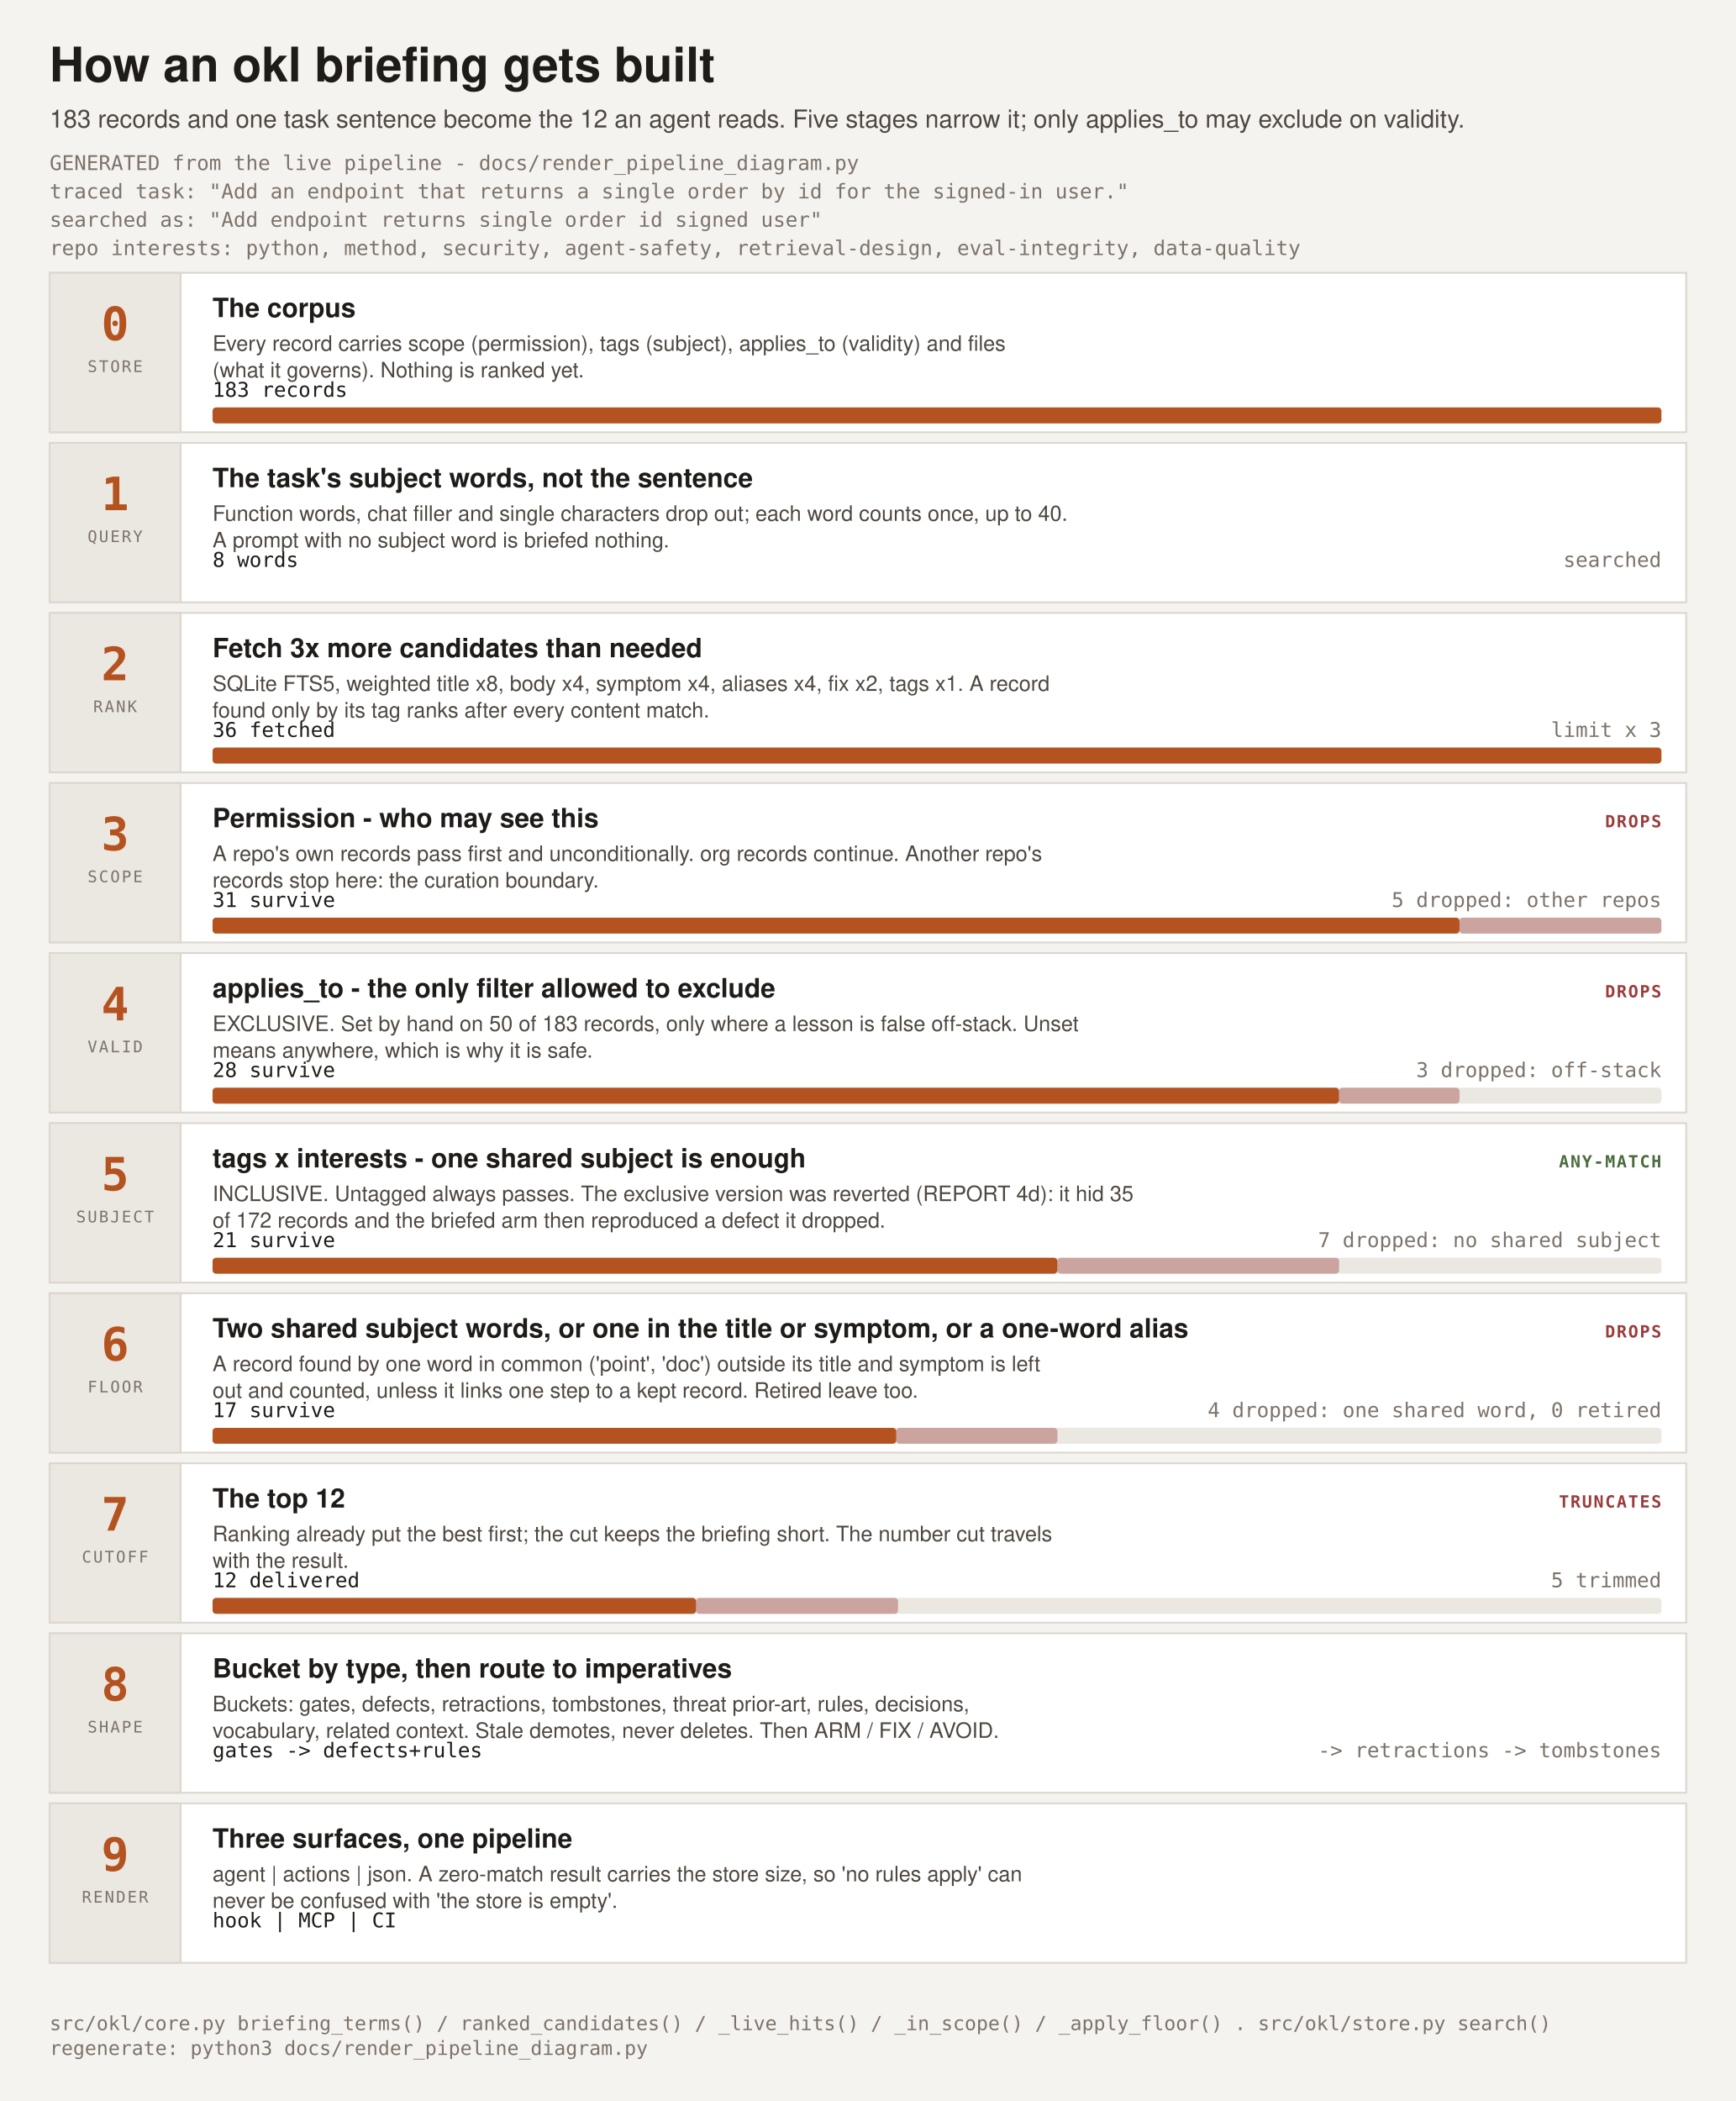
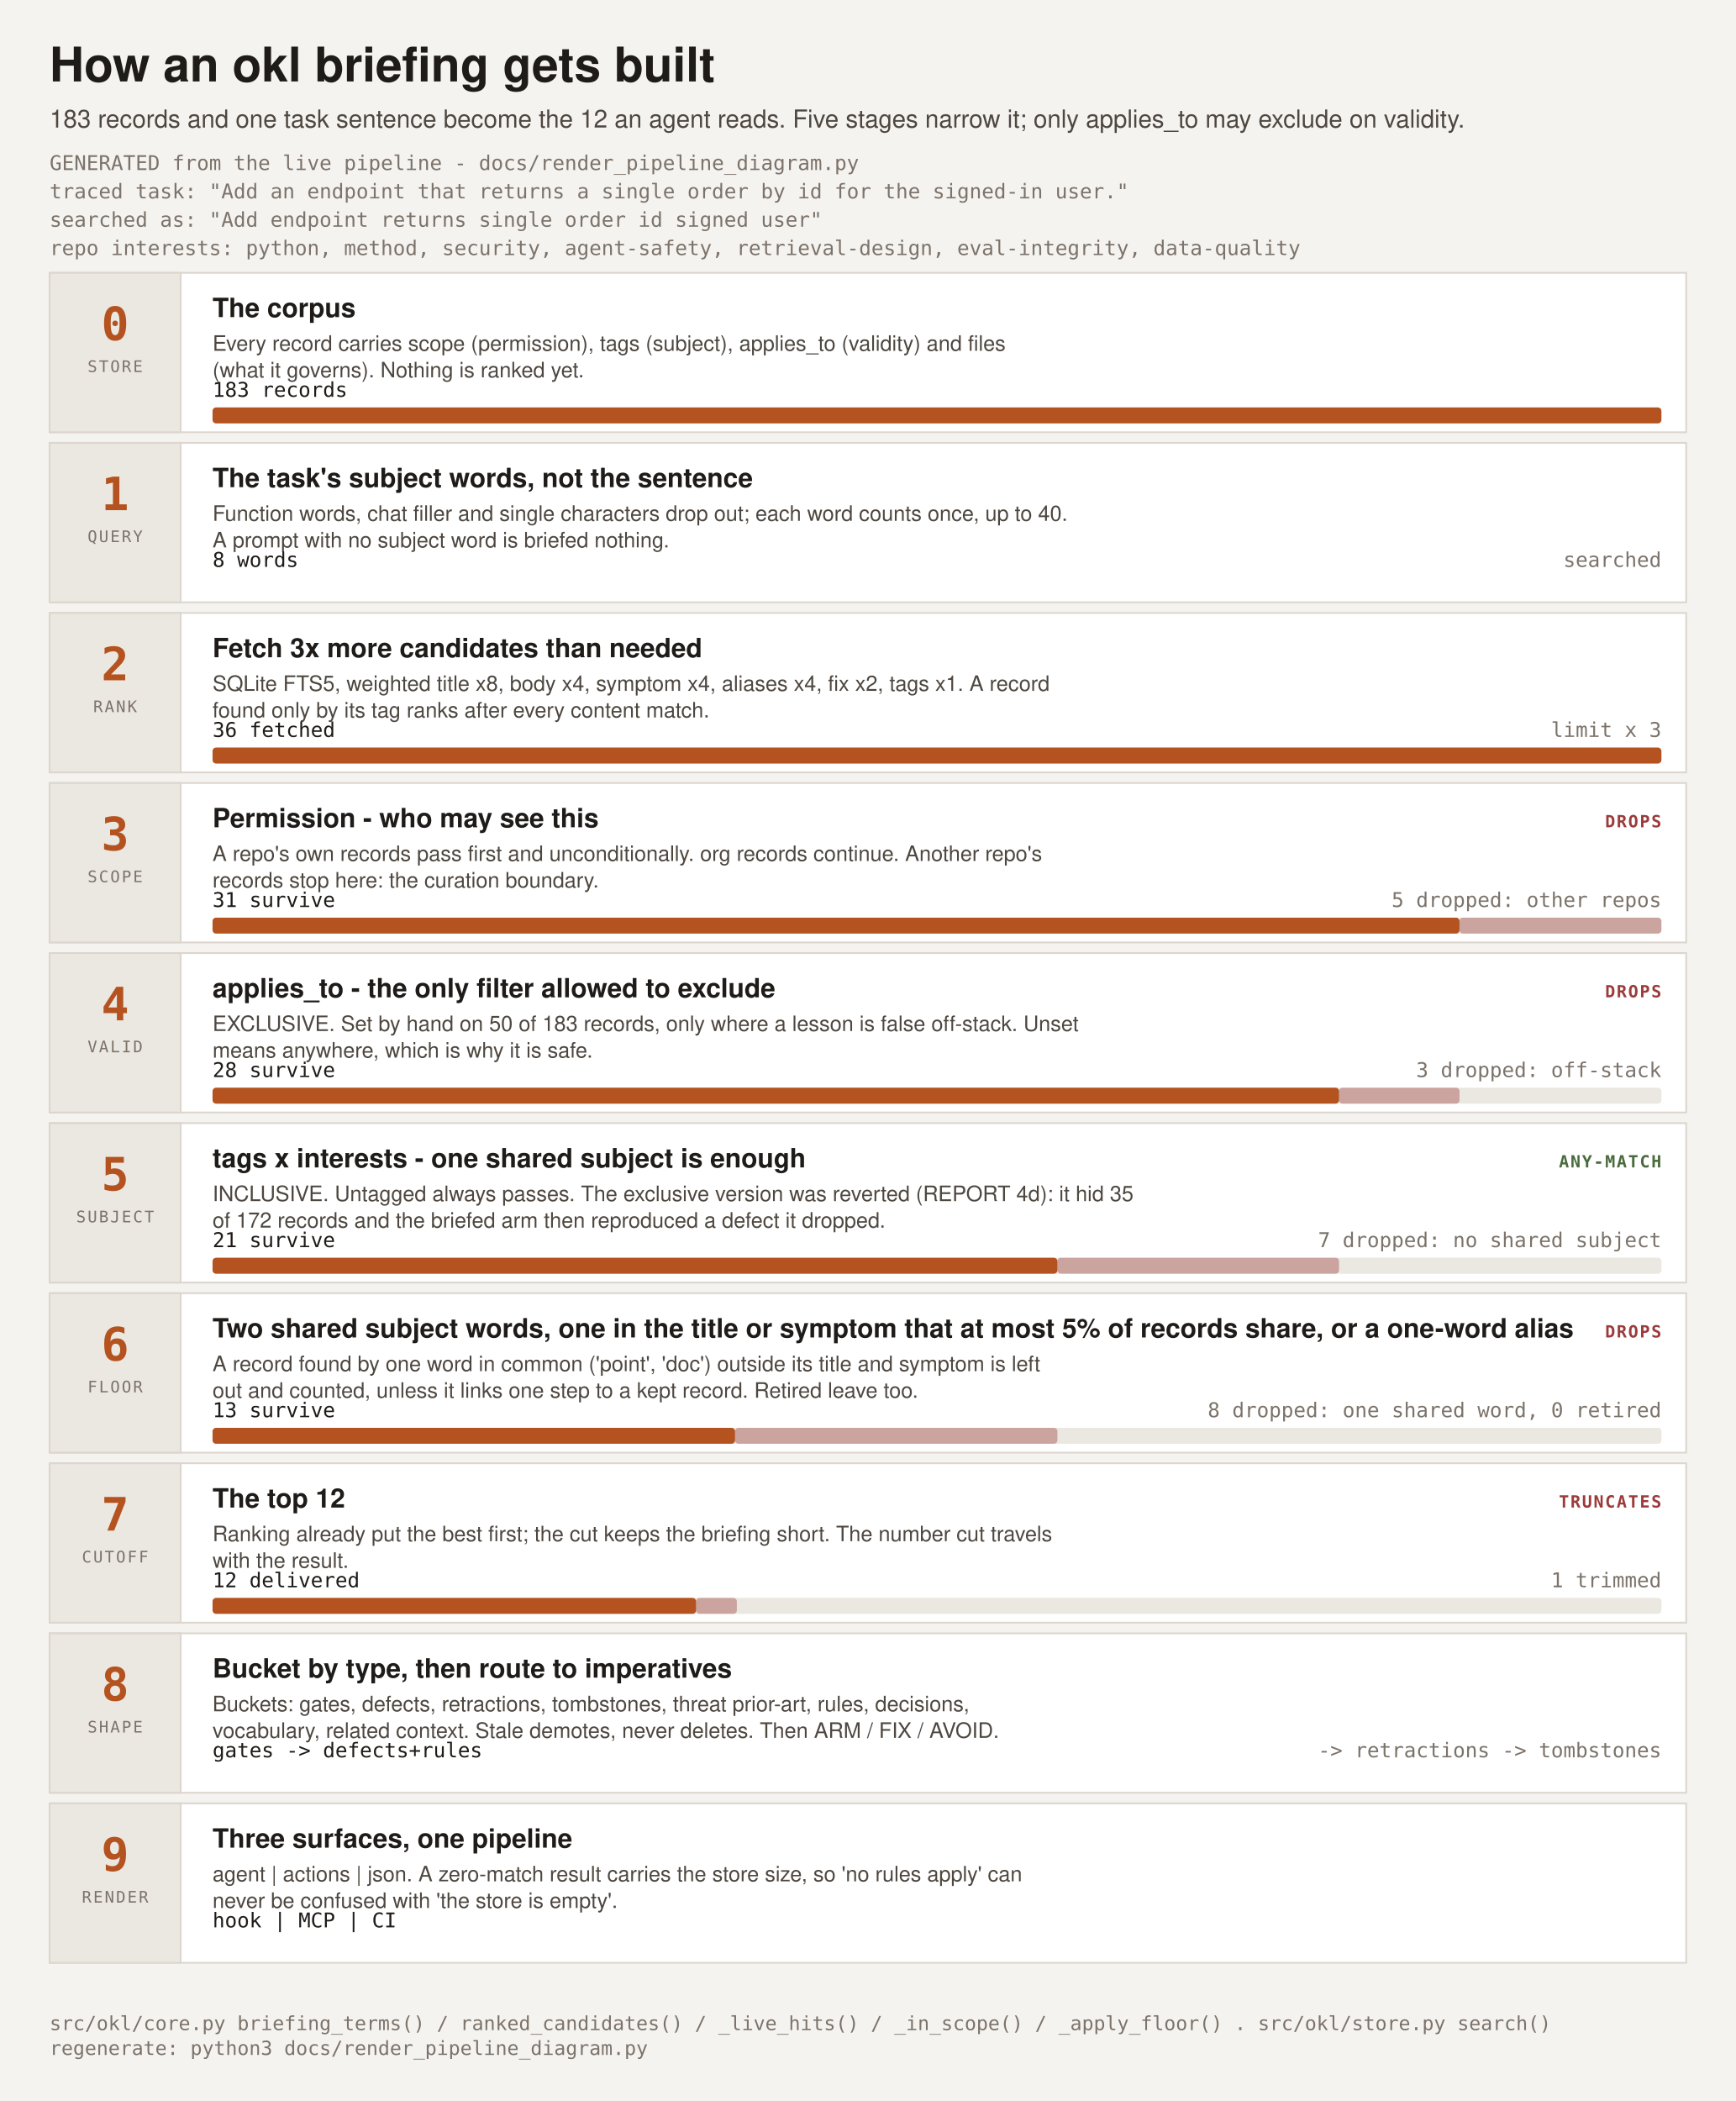
<svg xmlns="http://www.w3.org/2000/svg" width="980" height="1186" viewBox="0 0 980 1186" font-family="ui-sans-serif,-apple-system,Segoe UI,Helvetica,Arial,sans-serif">
  <rect width="980" height="1186" fill="#F5F3F0" />
  <text x="28" y="46" font-size="27" font-weight="700" fill="#1E1B18">How an okl briefing gets built</text>
  <text x="28" y="72" font-size="14" fill="#4E4740">183 records and one task sentence become the 12 an agent reads. Five stages narrow it; only applies_to may exclude on validity.</text>
  <text x="28" y="96" font-size="11.5" font-family="ui-monospace,SFMono-Regular,Menlo,Consolas,monospace" fill="#7C736A">GENERATED from the live pipeline - docs/render_pipeline_diagram.py</text>
  <text x="28" y="112" font-size="11.5" font-family="ui-monospace,SFMono-Regular,Menlo,Consolas,monospace" fill="#7C736A">traced task: "Add an endpoint that returns a single order by id for the signed-in user."</text>
  <text x="28" y="128" font-size="11.5" font-family="ui-monospace,SFMono-Regular,Menlo,Consolas,monospace" fill="#7C736A">searched as: "Add endpoint returns single order id signed user"</text>
  <text x="28" y="144" font-size="11.5" font-family="ui-monospace,SFMono-Regular,Menlo,Consolas,monospace" fill="#7C736A">repo interests: python, method, security, agent-safety, retrieval-design, eval-integrity, data-quality</text>
  <rect x="28" y="154" width="924" height="90" fill="#FFFFFF" stroke="#DCD6CE" />
  <rect x="28" y="154" width="74" height="90" fill="#EBE7E1" stroke="#DCD6CE" />
  <text x="65" y="192" font-size="26" font-weight="700" fill="#B4531F" font-family="ui-monospace,SFMono-Regular,Menlo,Consolas,monospace" text-anchor="middle">0</text>
  <text x="65" y="210" font-size="9" fill="#7C736A" font-family="ui-monospace,SFMono-Regular,Menlo,Consolas,monospace" text-anchor="middle" letter-spacing="1">STORE</text>
  <text x="120" y="179" font-size="15" font-weight="600" fill="#1E1B18">The corpus</text>
  <text x="120" y="198" font-size="12" fill="#4E4740">Every record carries scope (permission), tags (subject), applies_to (validity) and files</text>
  <text x="120" y="213" font-size="12" fill="#4E4740">(what it governs). Nothing is ranked yet.</text>
  <text x="120" y="224" font-size="11.5" font-family="ui-monospace,SFMono-Regular,Menlo,Consolas,monospace" fill="#1E1B18" font-weight="500">183 records</text>
  <rect x="120" y="230" width="818" height="9" rx="2" fill="#EBE7E1" />
  <rect x="120" y="230" width="818" height="9" rx="2" fill="#B4531F" />
  <rect x="28" y="250" width="924" height="90" fill="#FFFFFF" stroke="#DCD6CE" />
  <rect x="28" y="250" width="74" height="90" fill="#EBE7E1" stroke="#DCD6CE" />
  <text x="65" y="288" font-size="26" font-weight="700" fill="#B4531F" font-family="ui-monospace,SFMono-Regular,Menlo,Consolas,monospace" text-anchor="middle">1</text>
  <text x="65" y="306" font-size="9" fill="#7C736A" font-family="ui-monospace,SFMono-Regular,Menlo,Consolas,monospace" text-anchor="middle" letter-spacing="1">QUERY</text>
  <text x="120" y="275" font-size="15" font-weight="600" fill="#1E1B18">The task's subject words, not the sentence</text>
  <text x="120" y="294" font-size="12" fill="#4E4740">Function words, chat filler and single characters drop out; each word counts once, up to 40.</text>
  <text x="120" y="309" font-size="12" fill="#4E4740">A prompt with no subject word is briefed nothing.</text>
  <text x="120" y="320" font-size="11.5" font-family="ui-monospace,SFMono-Regular,Menlo,Consolas,monospace" fill="#1E1B18" font-weight="500">8 words</text>
  <text x="938" y="320" font-size="11.5" font-family="ui-monospace,SFMono-Regular,Menlo,Consolas,monospace" fill="#7C736A" text-anchor="end">searched</text>
  <rect x="28" y="346" width="924" height="90" fill="#FFFFFF" stroke="#DCD6CE" />
  <rect x="28" y="346" width="74" height="90" fill="#EBE7E1" stroke="#DCD6CE" />
  <text x="65" y="384" font-size="26" font-weight="700" fill="#B4531F" font-family="ui-monospace,SFMono-Regular,Menlo,Consolas,monospace" text-anchor="middle">2</text>
  <text x="65" y="402" font-size="9" fill="#7C736A" font-family="ui-monospace,SFMono-Regular,Menlo,Consolas,monospace" text-anchor="middle" letter-spacing="1">RANK</text>
  <text x="120" y="371" font-size="15" font-weight="600" fill="#1E1B18">Fetch 3x more candidates than needed</text>
  <text x="120" y="390" font-size="12" fill="#4E4740">SQLite FTS5, weighted title x8, body x4, symptom x4, aliases x4, fix x2, tags x1. A record</text>
  <text x="120" y="405" font-size="12" fill="#4E4740">found only by its tag ranks after every content match.</text>
  <text x="120" y="416" font-size="11.5" font-family="ui-monospace,SFMono-Regular,Menlo,Consolas,monospace" fill="#1E1B18" font-weight="500">36 fetched</text>
  <text x="938" y="416" font-size="11.5" font-family="ui-monospace,SFMono-Regular,Menlo,Consolas,monospace" fill="#7C736A" text-anchor="end">limit x 3</text>
  <rect x="120" y="422" width="818" height="9" rx="2" fill="#EBE7E1" />
  <rect x="120" y="422" width="818" height="9" rx="2" fill="#B4531F" />
  <rect x="28" y="442" width="924" height="90" fill="#FFFFFF" stroke="#DCD6CE" />
  <rect x="28" y="442" width="74" height="90" fill="#EBE7E1" stroke="#DCD6CE" />
  <text x="65" y="480" font-size="26" font-weight="700" fill="#B4531F" font-family="ui-monospace,SFMono-Regular,Menlo,Consolas,monospace" text-anchor="middle">3</text>
  <text x="65" y="498" font-size="9" fill="#7C736A" font-family="ui-monospace,SFMono-Regular,Menlo,Consolas,monospace" text-anchor="middle" letter-spacing="1">SCOPE</text>
  <text x="120" y="467" font-size="15" font-weight="600" fill="#1E1B18">Permission - who may see this</text>
  <text x="120" y="486" font-size="12" fill="#4E4740">A repo's own records pass first and unconditionally. org records continue. Another repo's</text>
  <text x="120" y="501" font-size="12" fill="#4E4740">records stop here: the curation boundary.</text>
  <text x="938" y="467" font-size="9.5" fill="#9B3B3B" font-family="ui-monospace,SFMono-Regular,Menlo,Consolas,monospace" font-weight="700" text-anchor="end" letter-spacing="0.8">DROPS</text>
  <text x="120" y="512" font-size="11.5" font-family="ui-monospace,SFMono-Regular,Menlo,Consolas,monospace" fill="#1E1B18" font-weight="500">31 survive</text>
  <text x="938" y="512" font-size="11.5" font-family="ui-monospace,SFMono-Regular,Menlo,Consolas,monospace" fill="#7C736A" text-anchor="end">5 dropped: other repos</text>
  <rect x="120" y="518" width="818" height="9" rx="2" fill="#EBE7E1" />
  <rect x="120" y="518" width="704" height="9" rx="2" fill="#B4531F" />
  <rect x="824" y="518" width="114" height="9" rx="2" fill="#9B3B3B" opacity="0.4" />
  <rect x="28" y="538" width="924" height="90" fill="#FFFFFF" stroke="#DCD6CE" />
  <rect x="28" y="538" width="74" height="90" fill="#EBE7E1" stroke="#DCD6CE" />
  <text x="65" y="576" font-size="26" font-weight="700" fill="#B4531F" font-family="ui-monospace,SFMono-Regular,Menlo,Consolas,monospace" text-anchor="middle">4</text>
  <text x="65" y="594" font-size="9" fill="#7C736A" font-family="ui-monospace,SFMono-Regular,Menlo,Consolas,monospace" text-anchor="middle" letter-spacing="1">VALID</text>
  <text x="120" y="563" font-size="15" font-weight="600" fill="#1E1B18">applies_to - the only filter allowed to exclude</text>
  <text x="120" y="582" font-size="12" fill="#4E4740">EXCLUSIVE. Set by hand on 50 of 183 records, only where a lesson is false off-stack. Unset</text>
  <text x="120" y="597" font-size="12" fill="#4E4740">means anywhere, which is why it is safe.</text>
  <text x="938" y="563" font-size="9.5" fill="#9B3B3B" font-family="ui-monospace,SFMono-Regular,Menlo,Consolas,monospace" font-weight="700" text-anchor="end" letter-spacing="0.8">DROPS</text>
  <text x="120" y="608" font-size="11.5" font-family="ui-monospace,SFMono-Regular,Menlo,Consolas,monospace" fill="#1E1B18" font-weight="500">28 survive</text>
  <text x="938" y="608" font-size="11.5" font-family="ui-monospace,SFMono-Regular,Menlo,Consolas,monospace" fill="#7C736A" text-anchor="end">3 dropped: off-stack</text>
  <rect x="120" y="614" width="818" height="9" rx="2" fill="#EBE7E1" />
  <rect x="120" y="614" width="636" height="9" rx="2" fill="#B4531F" />
  <rect x="756" y="614" width="68" height="9" rx="2" fill="#9B3B3B" opacity="0.4" />
  <rect x="28" y="634" width="924" height="90" fill="#FFFFFF" stroke="#DCD6CE" />
  <rect x="28" y="634" width="74" height="90" fill="#EBE7E1" stroke="#DCD6CE" />
  <text x="65" y="672" font-size="26" font-weight="700" fill="#B4531F" font-family="ui-monospace,SFMono-Regular,Menlo,Consolas,monospace" text-anchor="middle">5</text>
  <text x="65" y="690" font-size="9" fill="#7C736A" font-family="ui-monospace,SFMono-Regular,Menlo,Consolas,monospace" text-anchor="middle" letter-spacing="1">SUBJECT</text>
  <text x="120" y="659" font-size="15" font-weight="600" fill="#1E1B18">tags x interests - one shared subject is enough</text>
  <text x="120" y="678" font-size="12" fill="#4E4740">INCLUSIVE. Untagged always passes. The exclusive version was reverted (REPORT 4d): it hid 35</text>
  <text x="120" y="693" font-size="12" fill="#4E4740">of 172 records and the briefed arm then reproduced a defect it dropped.</text>
  <text x="938" y="659" font-size="9.5" fill="#4A6B3D" font-family="ui-monospace,SFMono-Regular,Menlo,Consolas,monospace" font-weight="700" text-anchor="end" letter-spacing="0.8">ANY-MATCH</text>
  <text x="120" y="704" font-size="11.5" font-family="ui-monospace,SFMono-Regular,Menlo,Consolas,monospace" fill="#1E1B18" font-weight="500">21 survive</text>
  <text x="938" y="704" font-size="11.5" font-family="ui-monospace,SFMono-Regular,Menlo,Consolas,monospace" fill="#7C736A" text-anchor="end">7 dropped: no shared subject</text>
  <rect x="120" y="710" width="818" height="9" rx="2" fill="#EBE7E1" />
  <rect x="120" y="710" width="477" height="9" rx="2" fill="#B4531F" />
  <rect x="597" y="710" width="159" height="9" rx="2" fill="#9B3B3B" opacity="0.4" />
  <rect x="28" y="730" width="924" height="90" fill="#FFFFFF" stroke="#DCD6CE" />
  <rect x="28" y="730" width="74" height="90" fill="#EBE7E1" stroke="#DCD6CE" />
  <text x="65" y="768" font-size="26" font-weight="700" fill="#B4531F" font-family="ui-monospace,SFMono-Regular,Menlo,Consolas,monospace" text-anchor="middle">6</text>
  <text x="65" y="786" font-size="9" fill="#7C736A" font-family="ui-monospace,SFMono-Regular,Menlo,Consolas,monospace" text-anchor="middle" letter-spacing="1">FLOOR</text>
-   <text x="120" y="755" font-size="15" font-weight="600" fill="#1E1B18">Two shared subject words, or one in the title or symptom, or a one-word alias</text>
+   <text x="120" y="755" font-size="15" font-weight="600" fill="#1E1B18">Two shared subject words, one in the title or symptom that at most 5% of records share, or a one-word alias</text>
  <text x="120" y="774" font-size="12" fill="#4E4740">A record found by one word in common ('point', 'doc') outside its title and symptom is left</text>
  <text x="120" y="789" font-size="12" fill="#4E4740">out and counted, unless it links one step to a kept record. Retired leave too.</text>
  <text x="938" y="755" font-size="9.5" fill="#9B3B3B" font-family="ui-monospace,SFMono-Regular,Menlo,Consolas,monospace" font-weight="700" text-anchor="end" letter-spacing="0.8">DROPS</text>
-   <text x="120" y="800" font-size="11.5" font-family="ui-monospace,SFMono-Regular,Menlo,Consolas,monospace" fill="#1E1B18" font-weight="500">17 survive</text>
-   <text x="938" y="800" font-size="11.5" font-family="ui-monospace,SFMono-Regular,Menlo,Consolas,monospace" fill="#7C736A" text-anchor="end">4 dropped: one shared word, 0 retired</text>
+   <text x="120" y="800" font-size="11.5" font-family="ui-monospace,SFMono-Regular,Menlo,Consolas,monospace" fill="#1E1B18" font-weight="500">13 survive</text>
+   <text x="938" y="800" font-size="11.5" font-family="ui-monospace,SFMono-Regular,Menlo,Consolas,monospace" fill="#7C736A" text-anchor="end">8 dropped: one shared word, 0 retired</text>
  <rect x="120" y="806" width="818" height="9" rx="2" fill="#EBE7E1" />
-   <rect x="120" y="806" width="386" height="9" rx="2" fill="#B4531F" />
-   <rect x="506" y="806" width="91" height="9" rx="2" fill="#9B3B3B" opacity="0.4" />
+   <rect x="120" y="806" width="295" height="9" rx="2" fill="#B4531F" />
+   <rect x="415" y="806" width="182" height="9" rx="2" fill="#9B3B3B" opacity="0.4" />
  <rect x="28" y="826" width="924" height="90" fill="#FFFFFF" stroke="#DCD6CE" />
  <rect x="28" y="826" width="74" height="90" fill="#EBE7E1" stroke="#DCD6CE" />
  <text x="65" y="864" font-size="26" font-weight="700" fill="#B4531F" font-family="ui-monospace,SFMono-Regular,Menlo,Consolas,monospace" text-anchor="middle">7</text>
  <text x="65" y="882" font-size="9" fill="#7C736A" font-family="ui-monospace,SFMono-Regular,Menlo,Consolas,monospace" text-anchor="middle" letter-spacing="1">CUTOFF</text>
  <text x="120" y="851" font-size="15" font-weight="600" fill="#1E1B18">The top 12</text>
  <text x="120" y="870" font-size="12" fill="#4E4740">Ranking already put the best first; the cut keeps the briefing short. The number cut travels</text>
  <text x="120" y="885" font-size="12" fill="#4E4740">with the result.</text>
  <text x="938" y="851" font-size="9.5" fill="#9B3B3B" font-family="ui-monospace,SFMono-Regular,Menlo,Consolas,monospace" font-weight="700" text-anchor="end" letter-spacing="0.8">TRUNCATES</text>
  <text x="120" y="896" font-size="11.5" font-family="ui-monospace,SFMono-Regular,Menlo,Consolas,monospace" fill="#1E1B18" font-weight="500">12 delivered</text>
-   <text x="938" y="896" font-size="11.5" font-family="ui-monospace,SFMono-Regular,Menlo,Consolas,monospace" fill="#7C736A" text-anchor="end">5 trimmed</text>
+   <text x="938" y="896" font-size="11.5" font-family="ui-monospace,SFMono-Regular,Menlo,Consolas,monospace" fill="#7C736A" text-anchor="end">1 trimmed</text>
  <rect x="120" y="902" width="818" height="9" rx="2" fill="#EBE7E1" />
  <rect x="120" y="902" width="273" height="9" rx="2" fill="#B4531F" />
-   <rect x="393" y="902" width="114" height="9" rx="2" fill="#9B3B3B" opacity="0.4" />
+   <rect x="393" y="902" width="23" height="9" rx="2" fill="#9B3B3B" opacity="0.4" />
  <rect x="28" y="922" width="924" height="90" fill="#FFFFFF" stroke="#DCD6CE" />
  <rect x="28" y="922" width="74" height="90" fill="#EBE7E1" stroke="#DCD6CE" />
  <text x="65" y="960" font-size="26" font-weight="700" fill="#B4531F" font-family="ui-monospace,SFMono-Regular,Menlo,Consolas,monospace" text-anchor="middle">8</text>
  <text x="65" y="978" font-size="9" fill="#7C736A" font-family="ui-monospace,SFMono-Regular,Menlo,Consolas,monospace" text-anchor="middle" letter-spacing="1">SHAPE</text>
  <text x="120" y="947" font-size="15" font-weight="600" fill="#1E1B18">Bucket by type, then route to imperatives</text>
  <text x="120" y="966" font-size="12" fill="#4E4740">Buckets: gates, defects, retractions, tombstones, threat prior-art, rules, decisions,</text>
  <text x="120" y="981" font-size="12" fill="#4E4740">vocabulary, related context. Stale demotes, never deletes. Then ARM / FIX / AVOID.</text>
  <text x="120" y="992" font-size="11.5" font-family="ui-monospace,SFMono-Regular,Menlo,Consolas,monospace" fill="#1E1B18" font-weight="500">gates -&gt; defects+rules</text>
  <text x="938" y="992" font-size="11.5" font-family="ui-monospace,SFMono-Regular,Menlo,Consolas,monospace" fill="#7C736A" text-anchor="end">-&gt; retractions -&gt; tombstones</text>
  <rect x="28" y="1018" width="924" height="90" fill="#FFFFFF" stroke="#DCD6CE" />
  <rect x="28" y="1018" width="74" height="90" fill="#EBE7E1" stroke="#DCD6CE" />
  <text x="65" y="1056" font-size="26" font-weight="700" fill="#B4531F" font-family="ui-monospace,SFMono-Regular,Menlo,Consolas,monospace" text-anchor="middle">9</text>
  <text x="65" y="1074" font-size="9" fill="#7C736A" font-family="ui-monospace,SFMono-Regular,Menlo,Consolas,monospace" text-anchor="middle" letter-spacing="1">RENDER</text>
  <text x="120" y="1043" font-size="15" font-weight="600" fill="#1E1B18">Three surfaces, one pipeline</text>
  <text x="120" y="1062" font-size="12" fill="#4E4740">agent | actions | json. A zero-match result carries the store size, so 'no rules apply' can</text>
  <text x="120" y="1077" font-size="12" fill="#4E4740">never be confused with 'the store is empty'.</text>
  <text x="120" y="1088" font-size="11.5" font-family="ui-monospace,SFMono-Regular,Menlo,Consolas,monospace" fill="#1E1B18" font-weight="500">hook | MCP | CI</text>
  <text x="28" y="1146" font-size="11" font-family="ui-monospace,SFMono-Regular,Menlo,Consolas,monospace" fill="#7C736A">src/okl/core.py briefing_terms() / ranked_candidates() / _live_hits() / _in_scope() / _apply_floor() . src/okl/store.py search()</text>
  <text x="28" y="1160" font-size="11" font-family="ui-monospace,SFMono-Regular,Menlo,Consolas,monospace" fill="#7C736A">regenerate: python3 docs/render_pipeline_diagram.py</text>
</svg>
